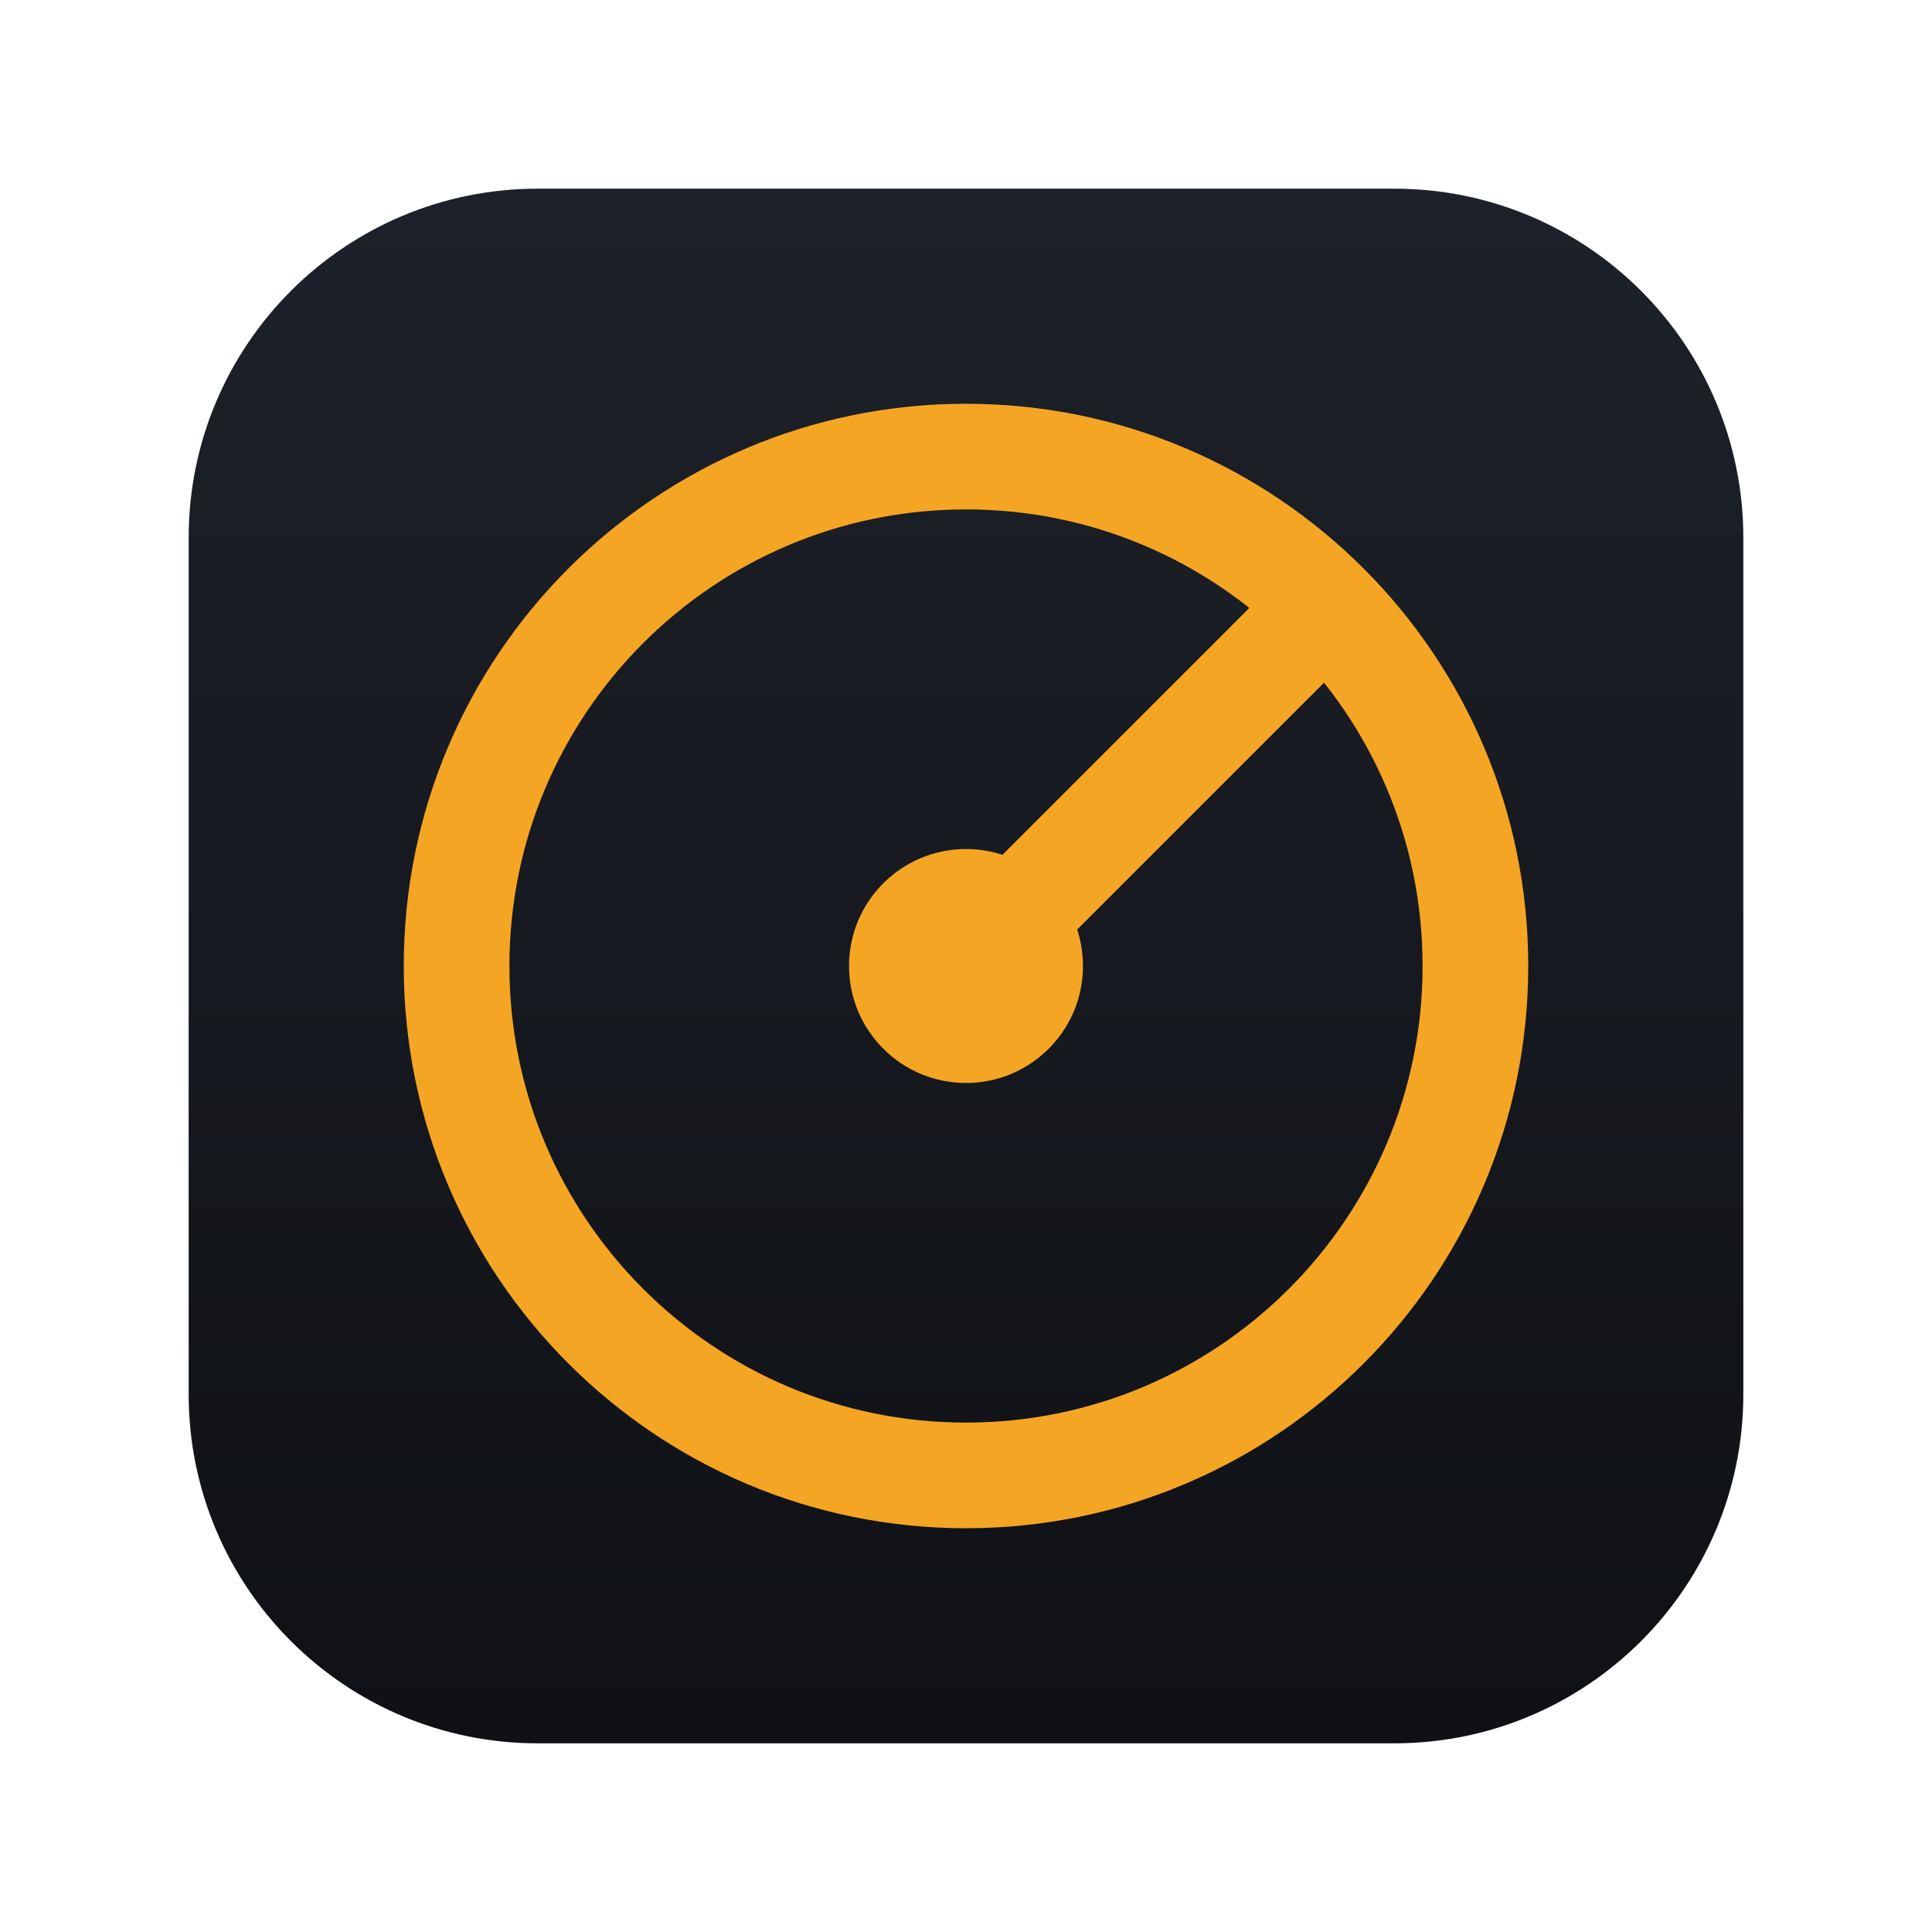
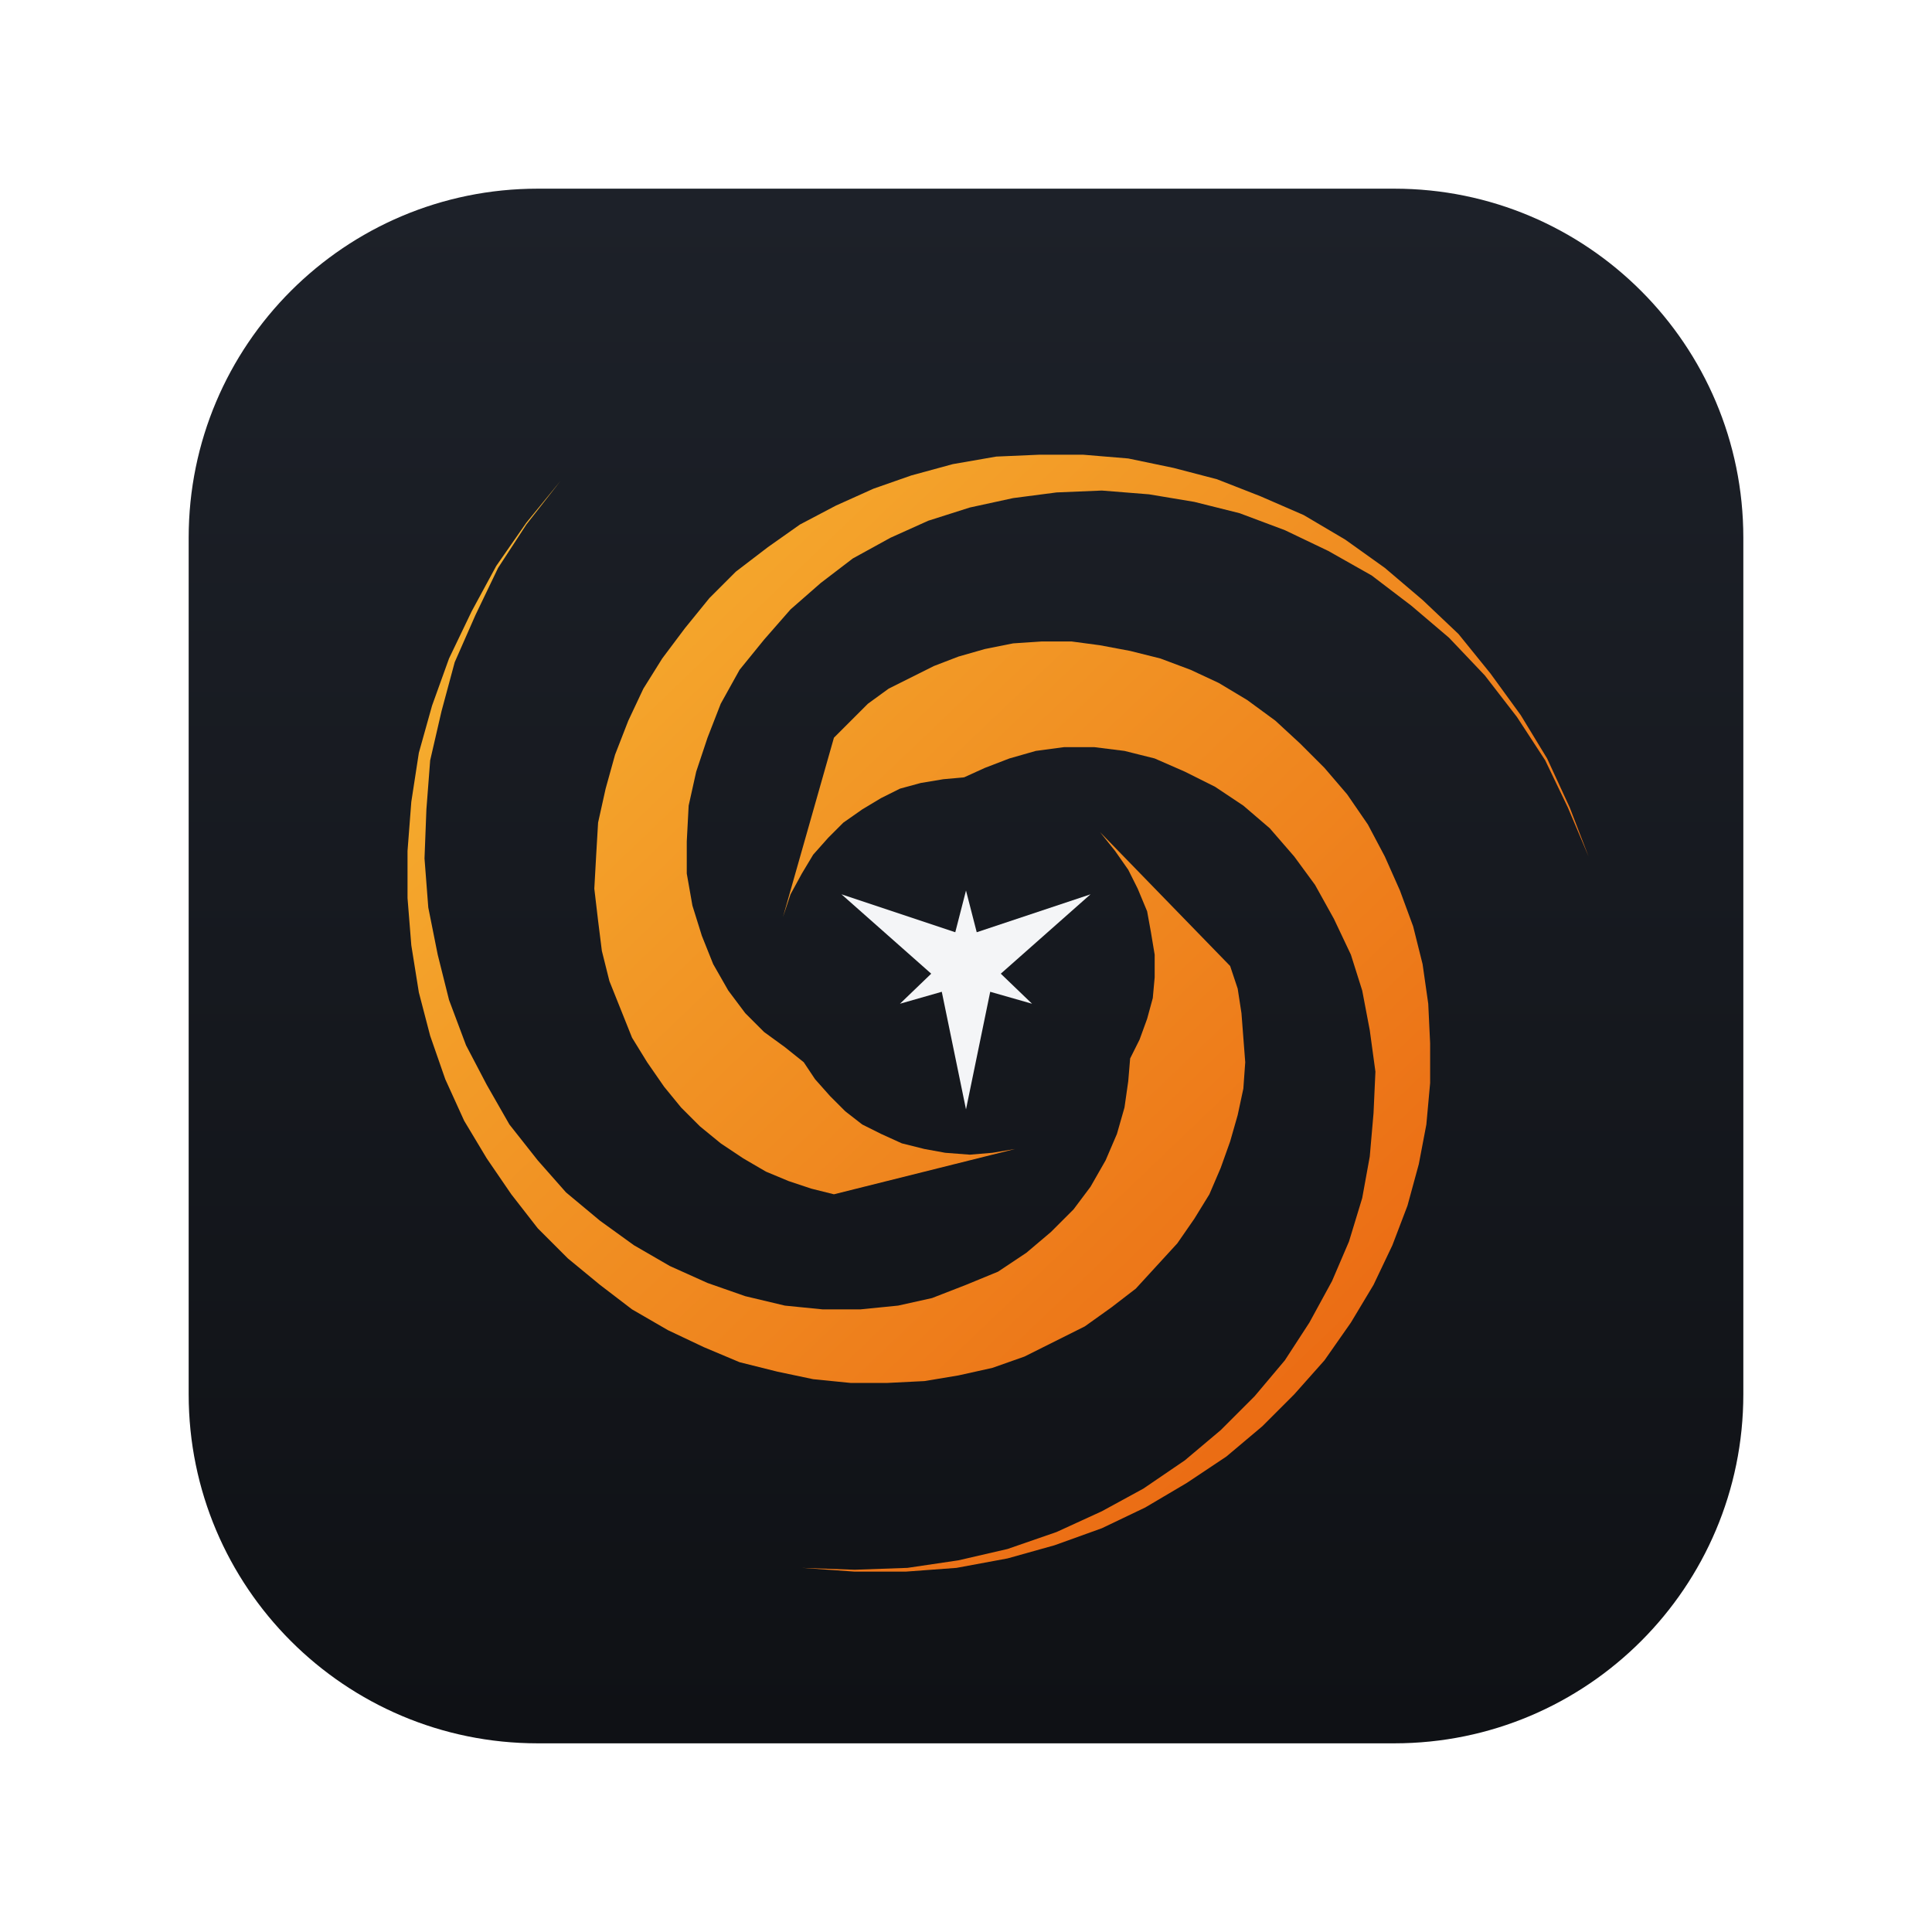
<svg xmlns="http://www.w3.org/2000/svg" viewBox="0 0 1024 1024">
  <defs>
-     <linearGradient id="bg" x1="0" y1="0" x2="0" y2="1">
+     <linearGradient id="tile" x1="0" y1="0" x2="0" y2="1">
      <stop offset="0" stop-color="#1D2129" />
      <stop offset="1" stop-color="#0F1115" />
    </linearGradient>
+     <linearGradient id="blades" x1="0" y1="0" x2="1" y2="1">
+       <stop offset="0" stop-color="#F7B733" />
+       <stop offset="1" stop-color="#E8590C" />
+     </linearGradient>
  </defs>
-   <rect x="100" y="100" width="824" height="824" rx="185" fill="url(#bg)" />
-   <circle cx="512" cy="512" r="270" fill="none" stroke="#F5A524" stroke-width="56" />
-   <path d="M512 512 L690 334" stroke="#F5A524" stroke-width="56" stroke-linecap="round" />
-   <circle cx="512" cy="512" r="62" fill="#F5A524" />
+   <rect x="100" y="100" width="824" height="824" rx="185" fill="url(#tile)" />
+   <path fill="url(#blades)" d="M442 391 451 382 460 373 471 365 483 359 495 353 508 348 522 344 537 341 552 340 568 340 583 342 599 345 615 349 631 355 646 362 661 371 676 382 689 394 702 407 714 421 725 437 734 454 742 472 749 491 754 511 757 532 758 553 758 574 756 596 752 617 746 639 738 660 728 681 716 701 702 721 686 739 669 756 650 772 629 786 607 799 584 810 559 819 534 826 507 831 480 833 453 833 425 831 397 827 397 827 425 831 453 832 481 831 508 827 534 821 560 812 584 801 606 789 628 774 647 758 665 740 681 721 694 701 706 679 715 658 722 635 726 613 728 590 729 568 726 546 722 525 716 506 707 487 697 469 686 454 673 439 659 427 644 417 628 409 612 402 596 398 580 396 564 396 549 398 535 402 522 407 511 412 500 413 488 415 477 418 467 423 457 429 447 436 439 444 431 453 425 463 419 474 415 486ZM652 512 656 524 658 537 659 550 660 563 659 577 656 591 652 605 647 619 641 633 633 646 624 659 613 671 602 683 589 693 575 703 559 711 543 719 526 725 508 729 490 732 470 733 451 733 431 731 412 727 392 722 373 714 354 705 335 694 318 681 301 667 285 651 271 633 258 614 246 594 236 572 228 549 222 526 218 501 216 476 216 451 218 425 222 399 229 374 238 349 250 324 263 300 279 277 297 255 297 255 279 278 264 301 252 326 241 351 234 377 228 403 226 429 225 455 227 481 232 506 238 530 247 554 258 575 270 596 285 615 300 632 318 647 336 660 355 671 375 680 395 687 416 692 436 694 456 694 476 692 494 688 512 681 529 674 544 664 557 653 569 641 578 629 586 615 592 601 596 587 598 573 599 561 604 551 608 540 611 529 612 518 612 506 610 494 608 483 603 471 598 461 591 451 583 441ZM442 633 430 630 418 626 406 621 394 614 382 606 371 597 361 587 352 576 343 563 335 550 329 535 323 520 319 504 317 488 315 471 316 453 317 436 321 418 326 400 333 382 341 365 351 349 363 333 376 317 390 303 407 290 424 278 443 268 463 259 483 252 505 246 528 242 551 241 574 241 598 243 622 248 645 254 668 263 691 273 713 286 734 301 754 318 773 336 790 357 806 379 820 402 832 428 842 454 842 454 831 428 819 403 804 380 787 358 768 338 748 321 727 305 704 292 681 281 657 272 633 266 609 262 584 260 560 261 537 264 514 269 492 276 472 285 452 296 435 309 419 323 405 339 392 355 382 373 375 391 369 409 365 427 364 446 364 463 367 480 372 496 378 511 386 525 395 537 405 547 416 555 426 563 432 572 440 581 448 589 457 596 467 601 478 606 490 609 501 611 514 612 526 611 538 609Z" />
+   <path fill="#F4F5F7" d="M578 474 526 520 512 588 498 520 446 474 512 496ZM547 532 512 522 477 532 503 507 512 472 521 507Z" />
</svg>
